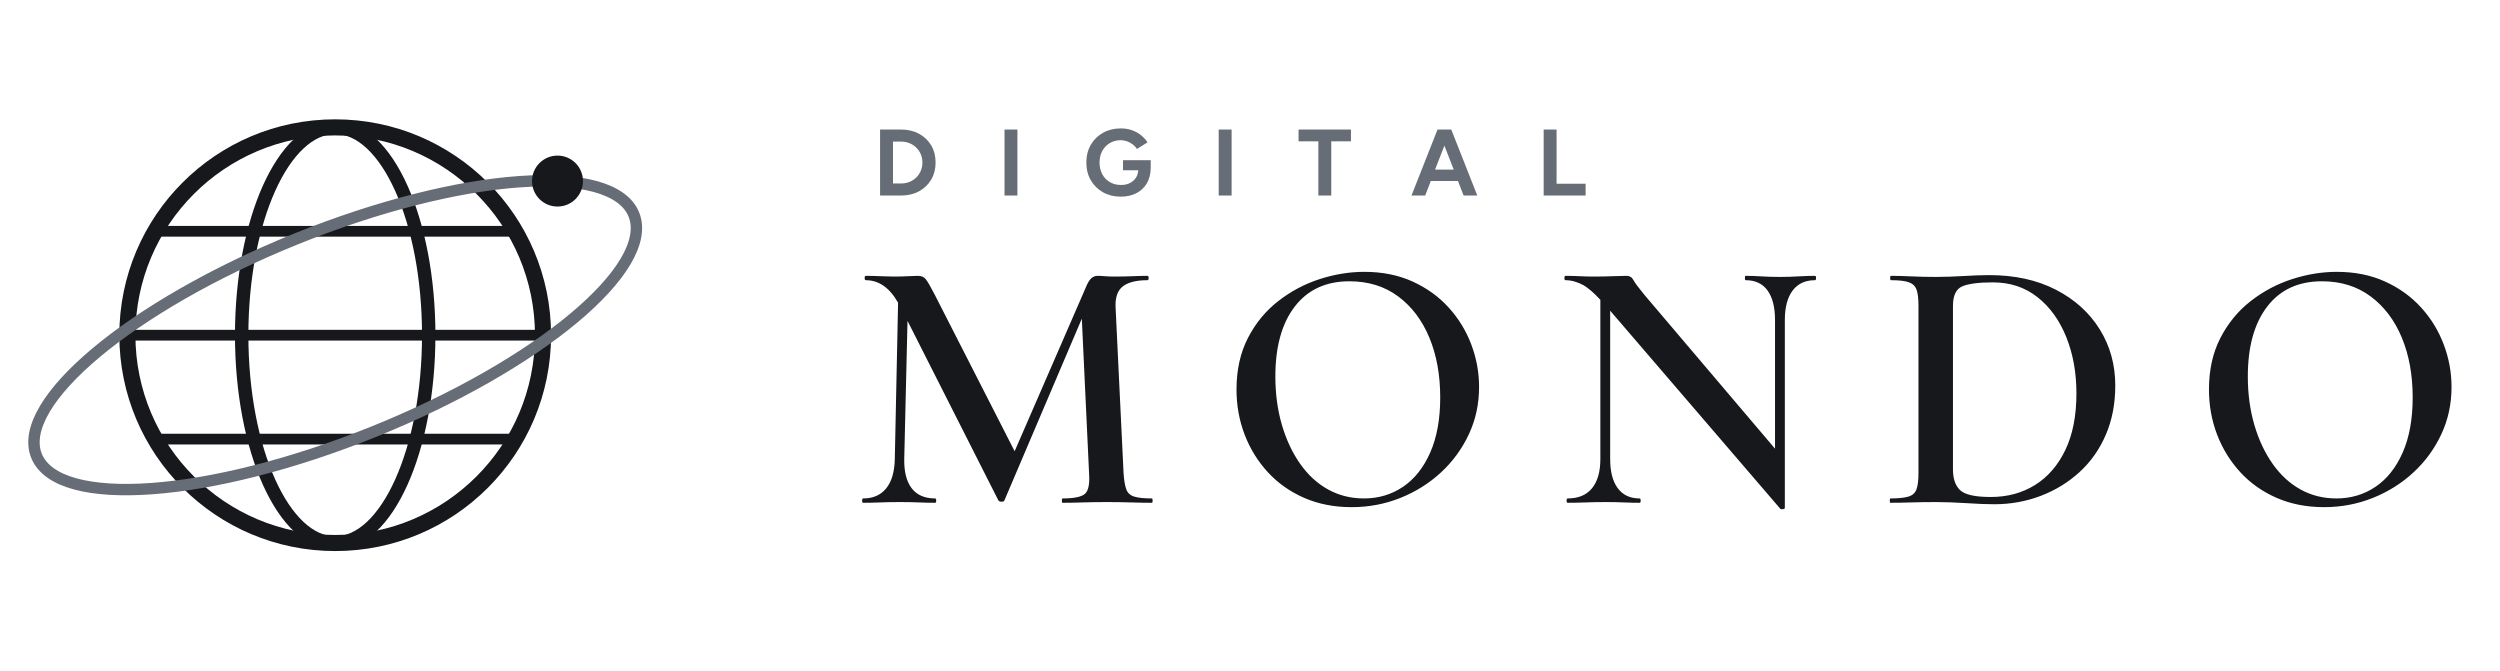
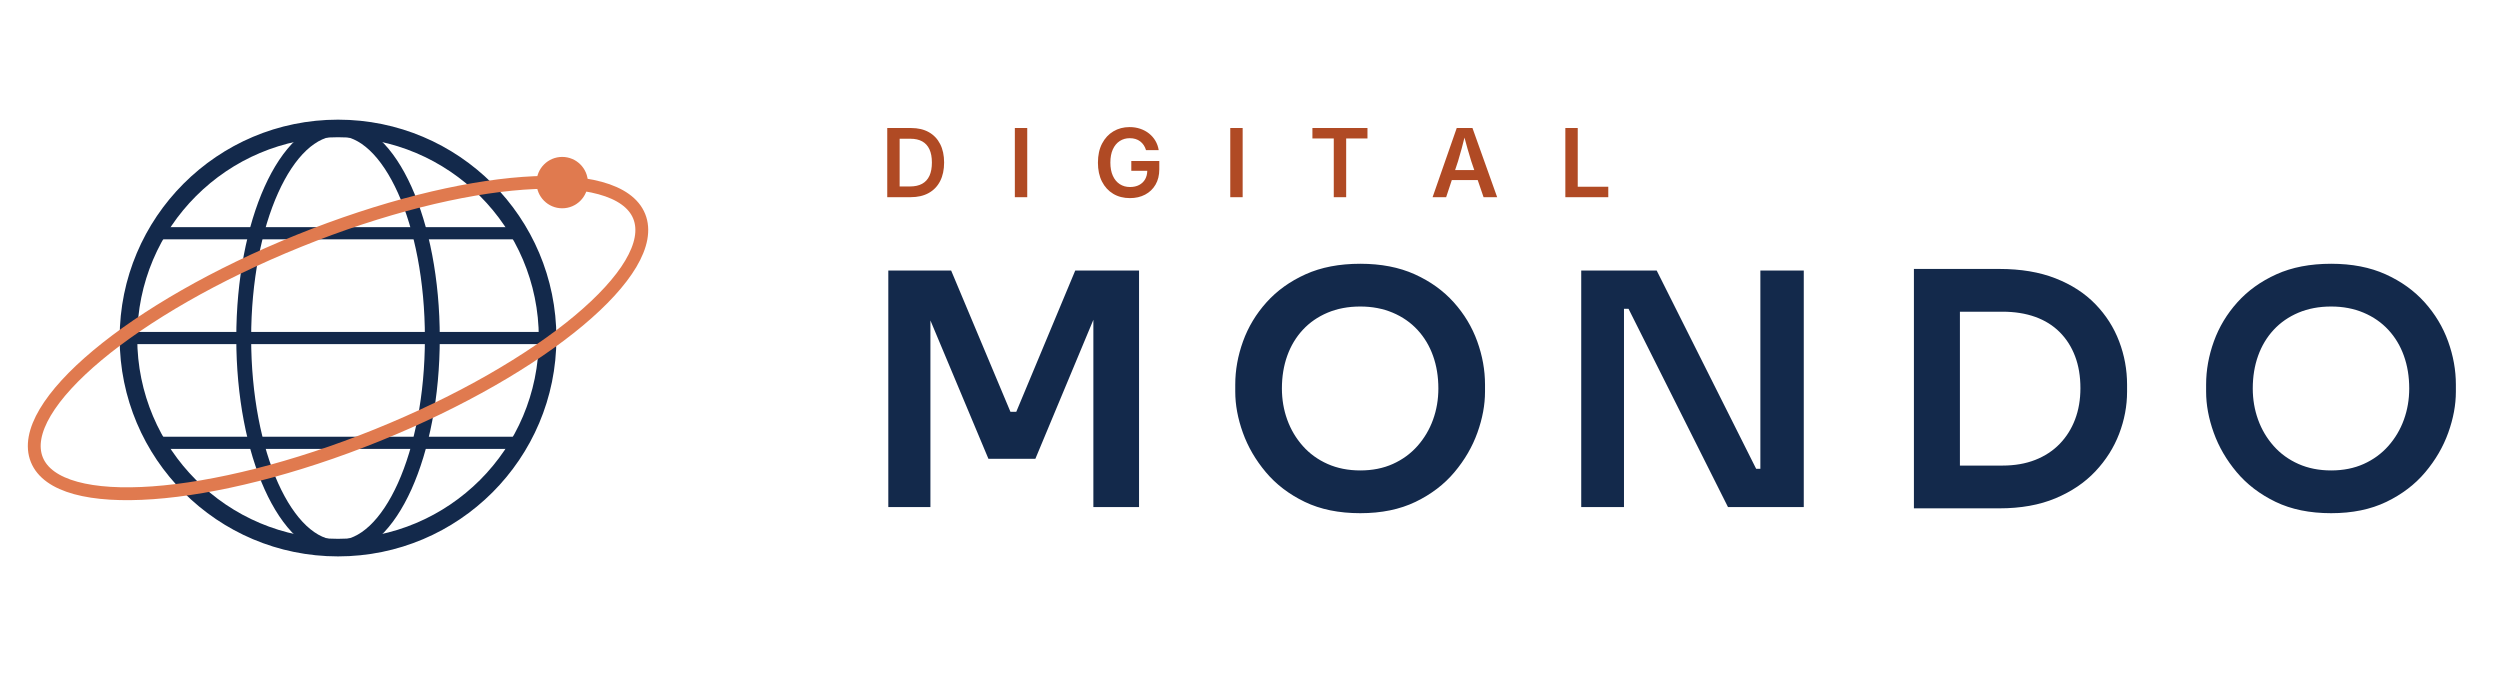
- <svg xmlns="http://www.w3.org/2000/svg" viewBox="0 0 358 96" width="358" height="96" role="img" aria-label="Digital Mondo">
+ <svg xmlns="http://www.w3.org/2000/svg" viewBox="0 0 355 96" width="355" height="96" role="img" aria-label="Digital Mondo">
  <defs>
    <linearGradient id="ga" gradientUnits="userSpaceOnUse" x1="0" y1="0" x2="100" y2="100">
      <stop offset="0" stop-color="#f7f8fa" />
      <stop offset=".36" stop-color="#b6bcc5" />
      <stop offset=".5" stop-color="#eff1f4" />
      <stop offset=".68" stop-color="#979ea8" />
      <stop offset="1" stop-color="#dfe2e7" />
    </linearGradient>
  </defs>
  <g transform="translate(0.00 0.00) scale(0.96)">
-     <circle cx="50" cy="50" r="31" fill="none" stroke="#16181c" stroke-width="2.40" />
-     <ellipse cx="50" cy="50" rx="13.95" ry="31" fill="none" stroke="#16181c" stroke-width="2.00" />
-     <path d="M19.00 50 H81.00 M23.03 34.50 H76.97 M23.03 65.50 H76.97" stroke="#16181c" stroke-width="1.60" fill="none" />
-     <ellipse cx="50" cy="50" rx="48.05" ry="15.50" transform="rotate(-22 50 50)" fill="none" stroke="#676d76" stroke-width="1.70" />
-     <circle cx="83.16" cy="27.01" r="3.80" fill="#16181c" />
+     <circle cx="50" cy="50" r="31" fill="none" stroke="#13294b" stroke-width="2.60" />
+     <ellipse cx="50" cy="50" rx="13.95" ry="31" fill="none" stroke="#13294b" stroke-width="2.20" />
+     <path d="M19.00 50 H81.00 M23.03 34.50 H76.97 M23.03 65.50 H76.97" stroke="#13294b" stroke-width="1.80" fill="none" />
+     <ellipse cx="50" cy="50" rx="48.05" ry="15.50" transform="rotate(-22 50 50)" fill="none" stroke="#e07a4f" stroke-width="1.90" />
+     <circle cx="83.16" cy="27.01" r="3.80" fill="#e07a4f" />
  </g>
-   <path d="M128.136 65.708 128.604 43.348Q126.784 40.124 123.976 40.124Q123.82 40.124 123.82 39.812Q123.82 39.5 123.976 39.5Q124.964 39.5 126.082 39.552Q127.2 39.604 127.98 39.604Q129.124 39.604 130.034 39.552Q130.944 39.5 131.464 39.5Q132.192 39.5 132.582 39.994Q132.972 40.488 133.856 42.204L145.296 64.616L155.644 40.8Q155.956 40.124 156.32 39.812Q156.684 39.5 157.204 39.5Q157.672 39.5 158.218 39.552Q158.764 39.604 159.544 39.604Q161.104 39.604 162.196 39.552Q163.288 39.5 164.328 39.5Q164.484 39.5 164.484 39.812Q164.484 40.124 164.328 40.124Q161.936 40.124 160.792 41.008Q159.648 41.892 159.752 44.024L160.896 67.788Q161.0 69.296 161.286 70.076Q161.572 70.856 162.43 71.116Q163.288 71.376 164.952 71.376Q165.056 71.376 165.056 71.688Q165.056 72.0 164.952 72.0Q163.6 72.0 161.936 71.948Q160.272 71.896 158.452 71.896Q156.632 71.896 155.046 71.948Q153.46 72.0 152.16 72.0Q152.056 72.0 152.056 71.688Q152.056 71.376 152.16 71.376Q154.656 71.376 155.384 70.7Q156.112 70.024 155.956 67.788L154.916 45.636L143.84 71.636Q143.788 71.844 143.424 71.844Q143.06 71.844 142.956 71.636L129.956 45.948L129.488 65.708Q129.436 68.464 130.554 69.92Q131.672 71.376 133.908 71.376Q134.064 71.376 134.064 71.688Q134.064 72.0 133.908 72.0Q132.764 72.0 131.568 71.948Q130.372 71.896 128.864 71.896Q127.304 71.896 126.03 71.948Q124.756 72.0 123.612 72.0Q123.456 72.0 123.456 71.688Q123.456 71.376 123.612 71.376Q125.744 71.376 126.914 69.92Q128.084 68.464 128.136 65.708Z M193.552 72.624Q189.808 72.624 186.766 71.298Q183.724 69.972 181.566 67.632Q179.408 65.292 178.238 62.25Q177.068 59.208 177.068 55.776Q177.068 51.564 178.706 48.392Q180.344 45.22 183.048 43.114Q185.752 41.008 188.976 39.968Q192.2 38.928 195.372 38.928Q199.22 38.928 202.262 40.306Q205.304 41.684 207.436 44.024Q209.568 46.364 210.686 49.328Q211.804 52.292 211.804 55.412Q211.804 59.052 210.348 62.172Q208.892 65.292 206.37 67.632Q203.848 69.972 200.546 71.298Q197.244 72.624 193.552 72.624ZM195.32 71.376Q198.44 71.376 200.91 69.712Q203.38 68.048 204.81 64.798Q206.24 61.548 206.24 56.92Q206.24 52.084 204.68 48.34Q203.12 44.596 200.208 42.438Q197.296 40.28 193.24 40.28Q188.196 40.28 185.414 43.894Q182.632 47.508 182.632 53.904Q182.632 57.648 183.568 60.846Q184.504 64.044 186.194 66.436Q187.884 68.828 190.198 70.102Q192.512 71.376 195.32 71.376Z M229.172 65.708V42.932Q227.82 41.476 226.78 40.852Q225.428 40.124 224.18 40.124Q224.024 40.124 224.024 39.812Q224.024 39.5 224.18 39.5Q225.168 39.5 226.208 39.552Q227.248 39.604 228.132 39.604Q229.692 39.604 230.966 39.552Q232.24 39.5 232.916 39.5Q233.592 39.5 233.904 40.098Q234.216 40.696 235.464 42.204L254.184 64.252V45.844Q254.184 43.088 253.118 41.606Q252.052 40.124 249.972 40.124Q249.868 40.124 249.868 39.812Q249.868 39.5 249.972 39.5Q251.064 39.5 252.26 39.578Q253.456 39.656 254.86 39.656Q256.212 39.656 257.512 39.578Q258.812 39.5 259.904 39.5Q260.06 39.5 260.06 39.812Q260.06 40.124 259.904 40.124Q257.824 40.124 256.706 41.606Q255.588 43.088 255.588 45.844V72.728Q255.588 72.884 255.328 72.91Q255.068 72.936 254.964 72.884L230.576 44.492V65.708Q230.576 68.464 231.668 69.92Q232.76 71.376 234.788 71.376Q234.944 71.376 234.944 71.688Q234.944 72.0 234.788 72.0Q233.696 72.0 232.526 71.948Q231.356 71.896 229.952 71.896Q228.444 71.896 227.066 71.948Q225.688 72.0 224.492 72.0Q224.336 72.0 224.336 71.688Q224.336 71.376 224.492 71.376Q226.78 71.376 227.976 69.92Q229.172 68.464 229.172 65.708Z M285.592 72.208Q283.98 72.208 281.588 72.052Q279.196 71.896 277.22 71.896Q275.348 71.896 273.684 71.948Q272.02 72.0 270.72 72.0Q270.616 72.0 270.616 71.688Q270.616 71.376 270.72 71.376Q272.384 71.376 273.268 71.116Q274.152 70.856 274.438 70.076Q274.724 69.296 274.724 67.788V43.712Q274.724 42.204 274.438 41.45Q274.152 40.696 273.32 40.41Q272.488 40.124 270.772 40.124Q270.668 40.124 270.668 39.812Q270.668 39.5 270.772 39.5Q272.124 39.5 273.736 39.578Q275.348 39.656 277.22 39.656Q279.04 39.656 281.198 39.526Q283.356 39.396 284.864 39.396Q290.324 39.396 294.38 41.476Q298.436 43.556 300.672 47.144Q302.908 50.732 302.908 55.204Q302.908 59.104 301.556 62.25Q300.204 65.396 297.786 67.606Q295.368 69.816 292.222 71.012Q289.076 72.208 285.592 72.208ZM285.072 71.168Q288.66 71.168 291.416 69.452Q294.172 67.736 295.758 64.434Q297.344 61.132 297.344 56.348Q297.344 51.876 295.888 48.262Q294.432 44.648 291.754 42.542Q289.076 40.436 285.384 40.436Q282.316 40.436 280.99 41.008Q279.664 41.58 279.664 43.816V67.216Q279.664 69.244 280.704 70.206Q281.744 71.168 285.072 71.168Z M332.808 72.624Q329.064 72.624 326.022 71.298Q322.98 69.972 320.822 67.632Q318.664 65.292 317.494 62.25Q316.324 59.208 316.324 55.776Q316.324 51.564 317.962 48.392Q319.6 45.22 322.304 43.114Q325.008 41.008 328.232 39.968Q331.456 38.928 334.628 38.928Q338.476 38.928 341.518 40.306Q344.56 41.684 346.692 44.024Q348.824 46.364 349.942 49.328Q351.06 52.292 351.06 55.412Q351.06 59.052 349.604 62.172Q348.148 65.292 345.626 67.632Q343.104 69.972 339.802 71.298Q336.5 72.624 332.808 72.624ZM334.576 71.376Q337.696 71.376 340.166 69.712Q342.636 68.048 344.066 64.798Q345.496 61.548 345.496 56.92Q345.496 52.084 343.936 48.34Q342.376 44.596 339.464 42.438Q336.552 40.28 332.496 40.28Q327.452 40.28 324.67 43.894Q321.888 47.508 321.888 53.904Q321.888 57.648 322.824 60.846Q323.76 64.044 325.45 66.436Q327.14 68.828 329.454 70.102Q331.768 71.376 334.576 71.376Z" fill="#16181c" />
-   <path d="M126.026 28.0V18.55H129.05Q130.494 18.55 131.608 19.157Q132.722 19.765 133.35 20.825Q133.977 21.884 133.977 23.275Q133.977 24.652 133.35 25.718Q132.722 26.785 131.608 27.392Q130.494 28.0 129.05 28.0ZM127.876 26.272H129.05Q129.698 26.272 130.252 26.042Q130.805 25.813 131.217 25.408Q131.629 25.003 131.858 24.456Q132.088 23.91 132.088 23.275Q132.088 22.64 131.858 22.094Q131.629 21.547 131.217 21.142Q130.805 20.737 130.252 20.508Q129.698 20.278 129.05 20.278H127.876Z M143.846 28.0V18.55H145.695V28.0Z M160.505 28.162Q159.06 28.162 157.947 27.534Q156.833 26.907 156.198 25.806Q155.564 24.706 155.564 23.275Q155.564 21.844 156.198 20.744Q156.833 19.643 157.947 19.016Q159.06 18.388 160.505 18.388Q161.369 18.388 162.098 18.645Q162.827 18.901 163.387 19.353Q163.947 19.806 164.326 20.386L162.814 21.331Q162.584 20.966 162.213 20.683Q161.841 20.399 161.396 20.237Q160.951 20.075 160.505 20.075Q159.614 20.075 158.925 20.487Q158.237 20.899 157.846 21.614Q157.454 22.33 157.454 23.275Q157.454 24.206 157.839 24.935Q158.224 25.665 158.925 26.076Q159.627 26.488 160.546 26.488Q161.234 26.488 161.774 26.225Q162.314 25.962 162.638 25.489Q162.962 25.017 163.002 24.382H160.815V22.938H164.785V24.085Q164.757 25.381 164.204 26.292Q163.65 27.203 162.692 27.683Q161.733 28.162 160.505 28.162Z M174.518 28.0V18.55H176.368V28.0Z M188.788 28.0V20.238H185.953V18.55H193.459V20.238H190.637V28.0Z M202.126 28.0 205.852 18.55H207.823L211.549 28.0H209.591L208.781 25.921H204.893L204.083 28.0ZM205.501 24.288H208.174L206.837 20.858Z M221.053 28.0V18.55H222.902V26.312H227.06V28.0Z" fill="#676d76" />
+   <path d="M126.14 72.0V38.42H135.064L143.482 58.476H144.31L152.682 38.42H161.744V72.0H155.258V45.412L147.024 65.146H140.354L132.12 45.504V72.0Z M193.162 72.874Q188.608 72.874 185.273 71.264Q181.938 69.654 179.753 67.055Q177.568 64.456 176.487 61.443Q175.406 58.43 175.406 55.624V54.612Q175.406 51.53 176.51 48.471Q177.614 45.412 179.845 42.928Q182.076 40.444 185.388 38.949Q188.7 37.454 193.162 37.454Q197.578 37.454 200.89 38.949Q204.202 40.444 206.433 42.928Q208.664 45.412 209.768 48.471Q210.872 51.53 210.872 54.612V55.624Q210.872 58.43 209.791 61.443Q208.71 64.456 206.525 67.055Q204.34 69.654 201.005 71.264Q197.67 72.874 193.162 72.874ZM193.162 66.802Q195.738 66.802 197.785 65.882Q199.832 64.962 201.281 63.329Q202.73 61.696 203.489 59.603Q204.248 57.51 204.248 55.164Q204.248 52.634 203.489 50.518Q202.73 48.402 201.281 46.838Q199.832 45.274 197.762 44.4Q195.692 43.526 193.162 43.526Q190.586 43.526 188.516 44.4Q186.446 45.274 184.997 46.838Q183.548 48.402 182.789 50.518Q182.03 52.634 182.03 55.164Q182.03 57.51 182.789 59.603Q183.548 61.696 184.997 63.329Q186.446 64.962 188.516 65.882Q190.586 66.802 193.162 66.802Z M224.534 72.0V38.42H235.252L249.374 66.572H249.972V38.42H256.136V72.0H245.372L231.25 43.848H230.606V72.0Z M271.776 72.184V38.19H283.92Q288.474 38.19 291.878 39.524Q295.282 40.858 297.536 43.181Q299.79 45.504 300.917 48.471Q302.044 51.438 302.044 54.612V55.624Q302.044 58.66 300.917 61.604Q299.79 64.548 297.536 66.94Q295.282 69.332 291.878 70.758Q288.474 72.184 283.92 72.184ZM278.308 44.262V66.112H284.334Q286.956 66.112 289.003 65.307Q291.05 64.502 292.476 63.03Q293.902 61.558 294.661 59.557Q295.42 57.556 295.42 55.118Q295.42 52.588 294.661 50.587Q293.902 48.586 292.476 47.16Q291.05 45.734 289.003 44.998Q286.956 44.262 284.334 44.262Z M331.024 72.874Q326.47 72.874 323.135 71.264Q319.8 69.654 317.615 67.055Q315.43 64.456 314.349 61.443Q313.268 58.43 313.268 55.624V54.612Q313.268 51.53 314.372 48.471Q315.476 45.412 317.707 42.928Q319.938 40.444 323.25 38.949Q326.562 37.454 331.024 37.454Q335.44 37.454 338.752 38.949Q342.064 40.444 344.295 42.928Q346.526 45.412 347.63 48.471Q348.734 51.53 348.734 54.612V55.624Q348.734 58.43 347.653 61.443Q346.572 64.456 344.387 67.055Q342.202 69.654 338.867 71.264Q335.532 72.874 331.024 72.874ZM331.024 66.802Q333.6 66.802 335.647 65.882Q337.694 64.962 339.143 63.329Q340.592 61.696 341.351 59.603Q342.11 57.51 342.11 55.164Q342.11 52.634 341.351 50.518Q340.592 48.402 339.143 46.838Q337.694 45.274 335.624 44.4Q333.554 43.526 331.024 43.526Q328.448 43.526 326.378 44.4Q324.308 45.274 322.859 46.838Q321.41 48.402 320.651 50.518Q319.892 52.634 319.892 55.164Q319.892 57.51 320.651 59.603Q321.41 61.696 322.859 63.329Q324.308 64.962 326.378 65.882Q328.448 66.802 331.024 66.802Z" fill="#13294b" />
+   <path d="M129.311 28.0H125.989V18.178H129.377Q130.84 18.178 131.888 18.765Q132.937 19.352 133.5 20.452Q134.064 21.553 134.064 23.076Q134.064 24.612 133.5 25.716Q132.937 26.82 131.872 27.41Q130.807 28.0 129.311 28.0ZM127.749 26.477H129.225Q130.254 26.477 130.943 26.098Q131.631 25.719 131.981 24.964Q132.33 24.21 132.33 23.076Q132.33 21.955 131.981 21.204Q131.631 20.452 130.956 20.077Q130.28 19.701 129.271 19.701H127.749Z M145.868 18.178V28.0H144.108V18.178Z M160.454 28.132Q159.096 28.132 158.074 27.519Q157.053 26.906 156.479 25.779Q155.906 24.651 155.906 23.102Q155.906 21.514 156.496 20.383Q157.086 19.253 158.101 18.65Q159.116 18.046 160.401 18.046Q161.212 18.046 161.914 18.284Q162.616 18.521 163.167 18.959Q163.717 19.398 164.07 19.998Q164.422 20.597 164.534 21.316H162.735Q162.616 20.92 162.409 20.611Q162.201 20.301 161.908 20.077Q161.614 19.853 161.242 19.737Q160.869 19.622 160.421 19.622Q159.63 19.622 159.007 20.024Q158.384 20.426 158.028 21.197Q157.672 21.969 157.672 23.089Q157.672 24.197 158.028 24.971Q158.384 25.746 159.011 26.151Q159.637 26.556 160.461 26.556Q161.212 26.556 161.763 26.266Q162.313 25.976 162.616 25.442Q162.9 24.935 162.913 24.249H160.645V22.865H164.62V24.045Q164.62 25.304 164.083 26.224Q163.546 27.143 162.606 27.637Q161.667 28.132 160.454 28.132Z M176.457 18.178V28.0H174.697V18.178Z M186.363 19.661V18.178H194.181V19.661H191.156V28.0H189.396V19.661Z M203.428 28.0 206.856 18.178H209.09L212.597 28.0H210.666L209.835 25.568H206.157L205.353 28.0ZM209.347 24.15 208.919 22.898Q208.662 22.107 208.385 21.105Q208.187 20.393 207.956 19.543Q207.739 20.406 207.548 21.125Q207.277 22.133 207.04 22.898L206.625 24.15Z M222.279 28.0V18.178H224.039V26.517H228.376V28.0Z" fill="#b04a24" />
</svg>
